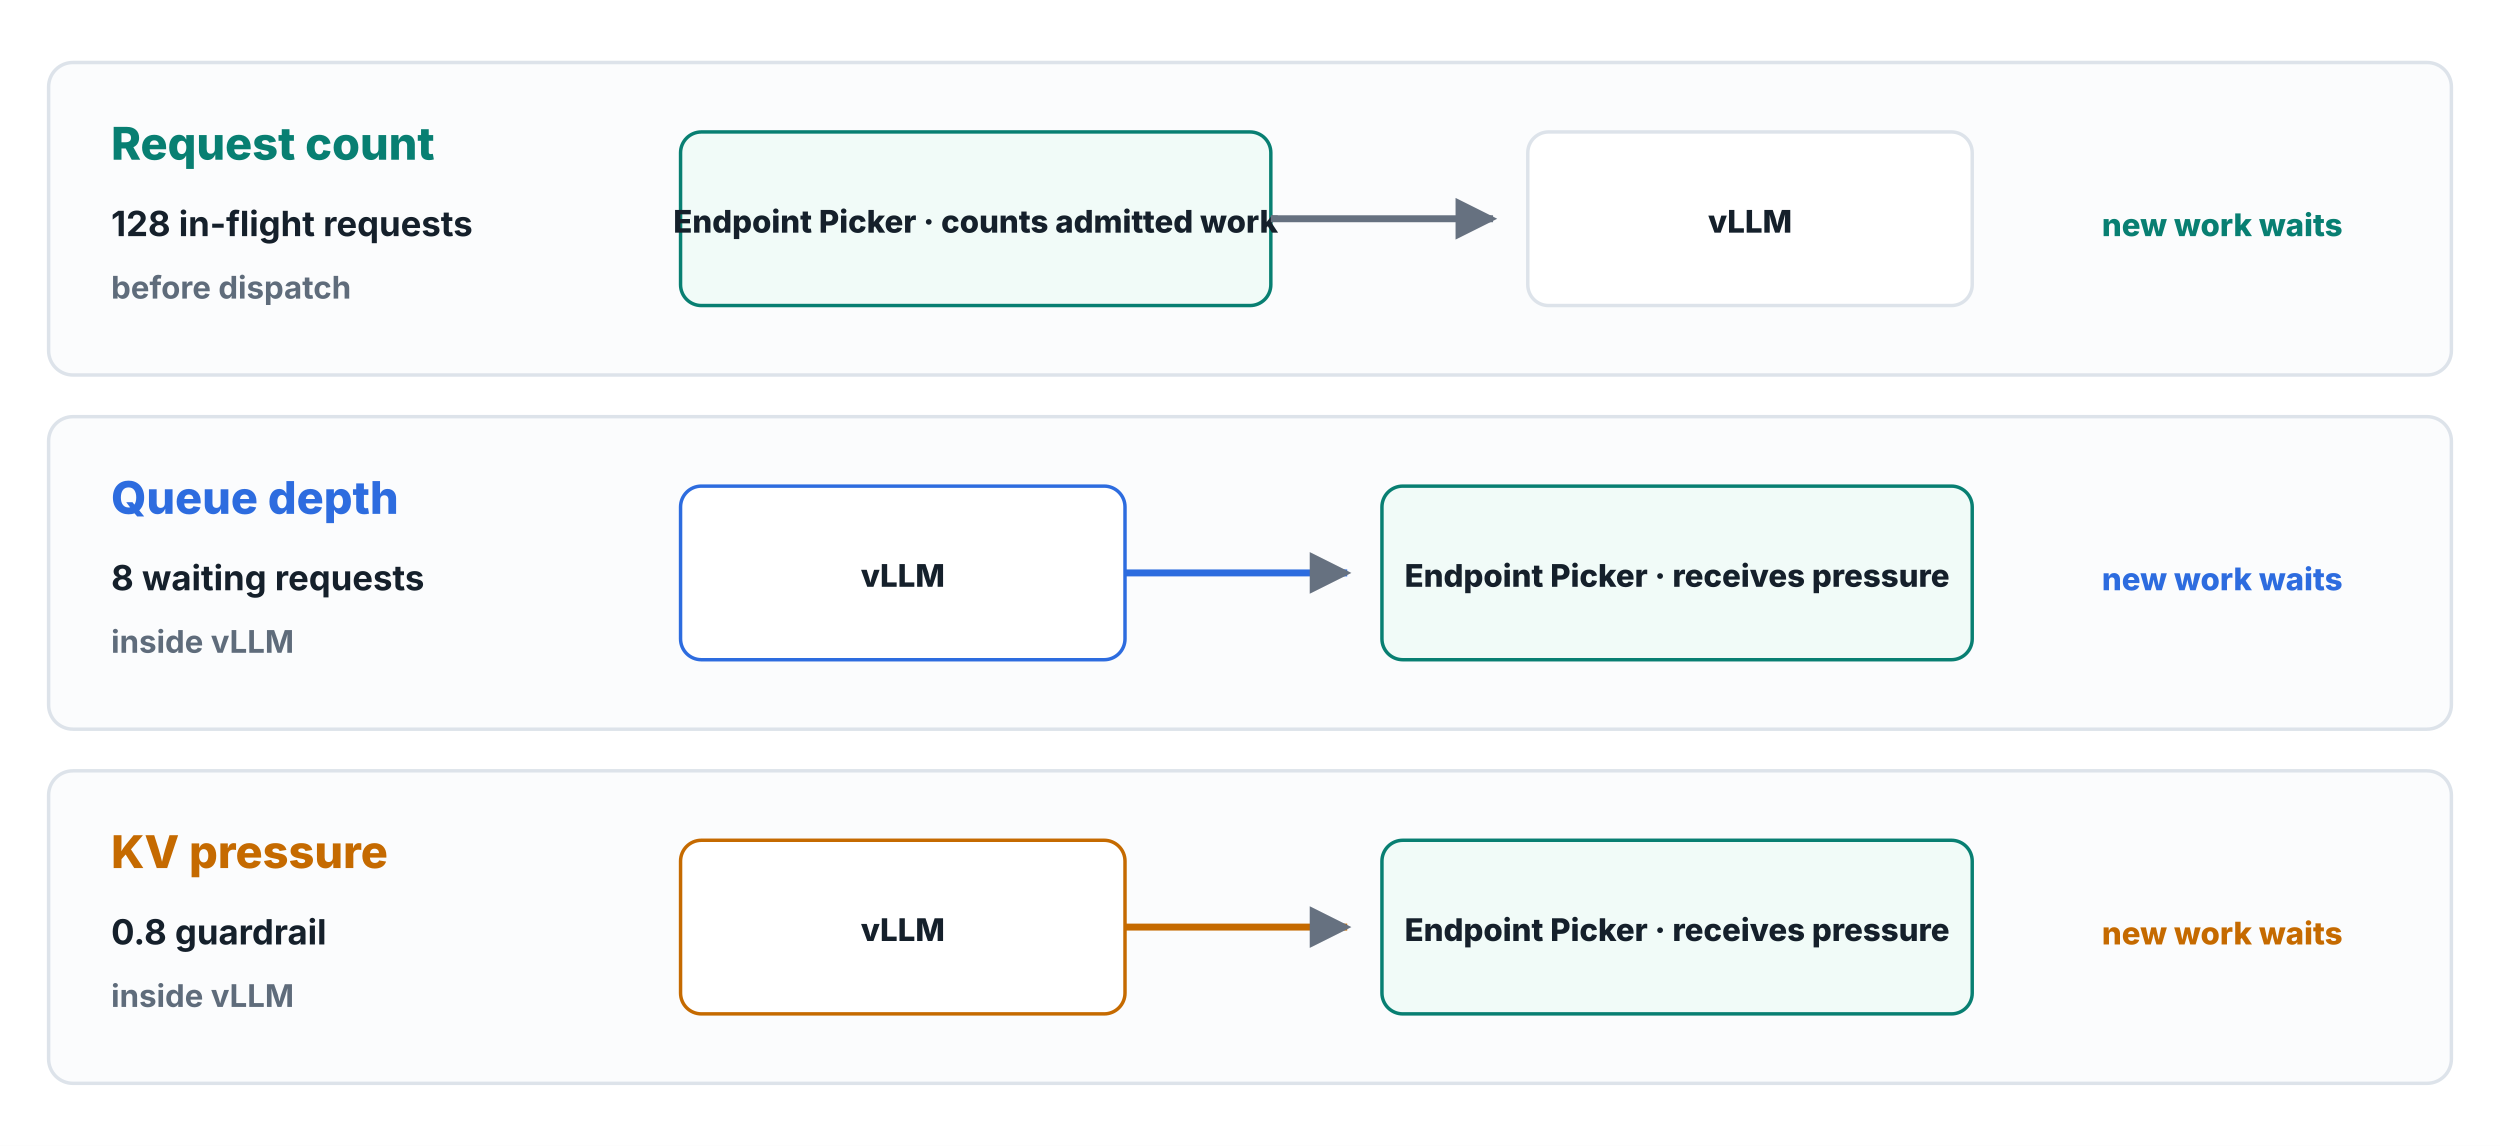
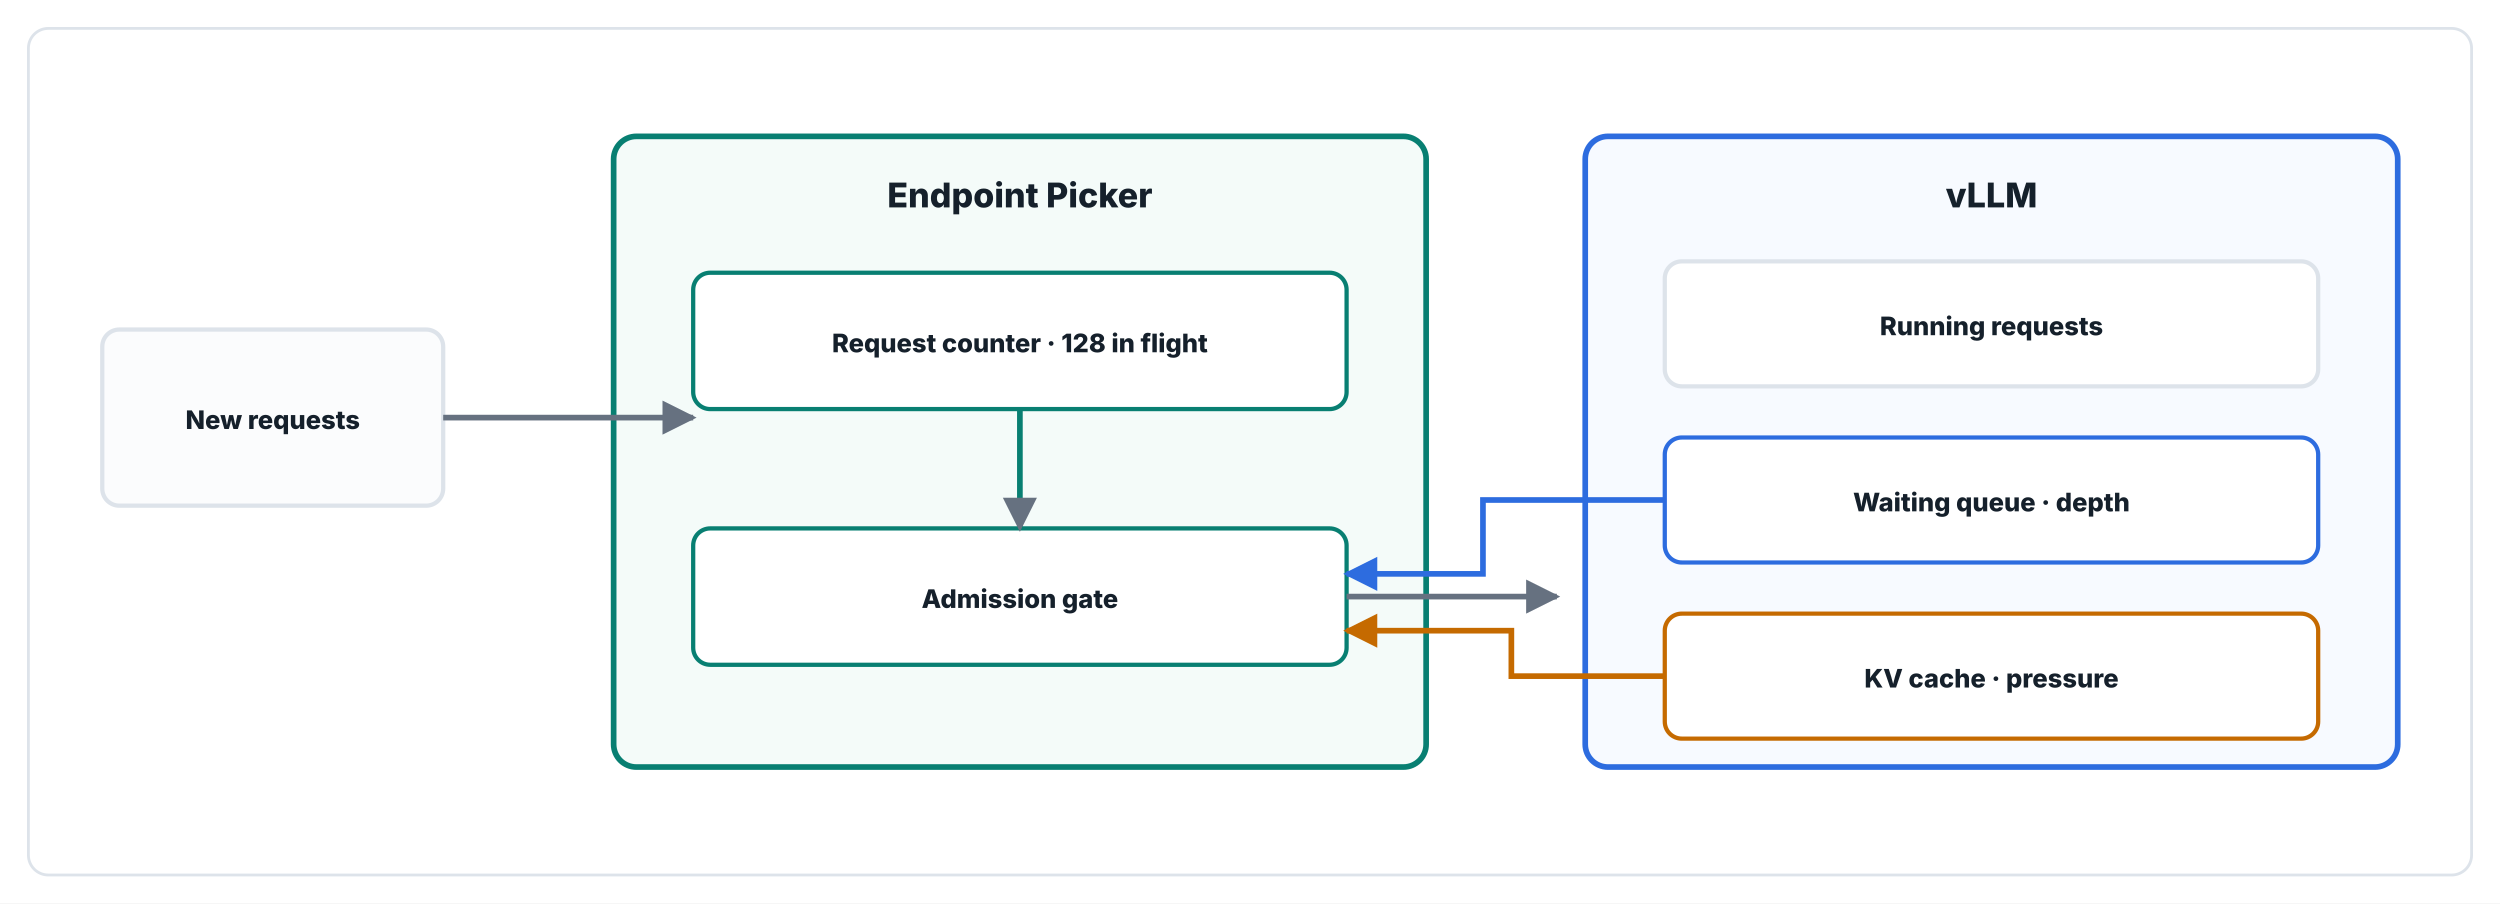
- <svg xmlns="http://www.w3.org/2000/svg" width="720" height="330" viewBox="0 0 720 330" role="img" aria-label="Request count is measured in the Endpoint Picker before dispatch. Queue depth and KV-cache pressure are measured inside vLLM and signal pressure after dispatch.">
+ <svg xmlns="http://www.w3.org/2000/svg" width="880" height="318" viewBox="0 0 880 318" role="img" aria-label="Request count is measured in the Endpoint Picker before dispatch. Queue depth is measured in the vLLM waiting queue and KV pressure in the vLLM KV cache after dispatch. Both pressure signals return to the Endpoint Picker admission gate.">
  <style>text{font-family:system-ui,-apple-system,sans-serif}</style>
-   <rect width="720" height="330" fill="#ffffff" />
+   <rect width="880" height="318" fill="#ffffff" />
+   <rect x="10" y="10" width="860" height="298" rx="7" fill="#ffffff" stroke="#dde3ea" />
  <defs>
-     <marker id="signal-arrow" viewBox="0 0 10 10" refX="9" refY="5" markerWidth="6" markerHeight="6" orient="auto">
+     <marker id="admit-arrow" viewBox="0 0 10 10" refX="9" refY="5" markerWidth="6" markerHeight="6" orient="auto">
      <path d="M0 0L10 5L0 10Z" fill="#667180" />
    </marker>
+     <marker id="queue-arrow" viewBox="0 0 10 10" refX="9" refY="5" markerWidth="6" markerHeight="6" orient="auto">
+       <path d="M0 0L10 5L0 10Z" fill="#2d6cdf" />
+     </marker>
+     <marker id="kv-arrow" viewBox="0 0 10 10" refX="9" refY="5" markerWidth="6" markerHeight="6" orient="auto">
+       <path d="M0 0L10 5L0 10Z" fill="#c56a00" />
+     </marker>
  </defs>
-   <rect x="14" y="18" width="692" height="90" rx="7" fill="#fbfcfd" stroke="#dde3ea" />
-   <text x="32.0" y="46.0" fill="#087f72" font-size="13" font-weight="800" text-anchor="start">Request count</text>
-   <text x="32.0" y="68.0" fill="#15202b" font-size="10" font-weight="750" text-anchor="start">128 in-flight requests</text>
-   <text x="32.0" y="86.0" fill="#5f6c7b" font-size="9" font-weight="650" text-anchor="start">before dispatch</text>
-   <rect x="196" y="38" width="170" height="50" rx="6" fill="#f1fbf8" stroke="#087f72" />
-   <text x="281.0" y="67.0" fill="#15202b" font-size="9" font-weight="780" text-anchor="middle">Endpoint Picker · counts admitted work</text>
-   <path d="M366 63 H430" stroke="#667180" stroke-width="2" marker-end="url(#signal-arrow)" />
-   <rect x="440" y="38" width="128" height="50" rx="6" fill="#ffffff" stroke="#dde3ea" />
-   <text x="504.0" y="67.0" fill="#15202b" font-size="9" font-weight="780" text-anchor="middle">vLLM</text>
-   <text x="640.0" y="68.0" fill="#087f72" font-size="9" font-weight="760" text-anchor="middle">new work waits</text>
-   <rect x="14" y="120" width="692" height="90" rx="7" fill="#fbfcfd" stroke="#dde3ea" />
-   <text x="32.0" y="148.0" fill="#2d6cdf" font-size="13" font-weight="800" text-anchor="start">Queue depth</text>
-   <text x="32.0" y="170.0" fill="#15202b" font-size="10" font-weight="750" text-anchor="start">8 waiting requests</text>
-   <text x="32.0" y="188.0" fill="#5f6c7b" font-size="9" font-weight="650" text-anchor="start">inside vLLM</text>
-   <rect x="196" y="140" width="128" height="50" rx="6" fill="#ffffff" stroke="#2d6cdf" />
-   <text x="260.0" y="169.0" fill="#15202b" font-size="9" font-weight="780" text-anchor="middle">vLLM</text>
-   <path d="M324 165 H388" stroke="#2d6cdf" stroke-width="2" marker-end="url(#signal-arrow)" />
-   <rect x="398" y="140" width="170" height="50" rx="6" fill="#f1fbf8" stroke="#087f72" />
-   <text x="483.0" y="169.0" fill="#15202b" font-size="9" font-weight="780" text-anchor="middle">Endpoint Picker · receives pressure</text>
-   <text x="640.0" y="170.0" fill="#2d6cdf" font-size="9" font-weight="760" text-anchor="middle">new work waits</text>
-   <rect x="14" y="222" width="692" height="90" rx="7" fill="#fbfcfd" stroke="#dde3ea" />
-   <text x="32.0" y="250.0" fill="#c56a00" font-size="13" font-weight="800" text-anchor="start">KV pressure</text>
-   <text x="32.0" y="272.0" fill="#15202b" font-size="10" font-weight="750" text-anchor="start">0.8 guardrail</text>
-   <text x="32.0" y="290.0" fill="#5f6c7b" font-size="9" font-weight="650" text-anchor="start">inside vLLM</text>
-   <rect x="196" y="242" width="128" height="50" rx="6" fill="#ffffff" stroke="#c56a00" />
-   <text x="260.0" y="271.0" fill="#15202b" font-size="9" font-weight="780" text-anchor="middle">vLLM</text>
-   <path d="M324 267 H388" stroke="#c56a00" stroke-width="2" marker-end="url(#signal-arrow)" />
-   <rect x="398" y="242" width="170" height="50" rx="6" fill="#f1fbf8" stroke="#087f72" />
-   <text x="483.0" y="271.0" fill="#15202b" font-size="9" font-weight="780" text-anchor="middle">Endpoint Picker · receives pressure</text>
-   <text x="640.0" y="272.0" fill="#c56a00" font-size="9" font-weight="760" text-anchor="middle">new work waits</text>
+   <rect x="36" y="116" width="120" height="62" rx="6" fill="#fbfcfd" stroke="#dde3ea" stroke-width="1.5" />
+   <text x="96.0" y="151.0" fill="#15202b" font-size="9" font-weight="780" text-anchor="middle">New requests</text>
+   <rect x="216" y="48" width="286" height="222" rx="8" fill="#f4fbf9" stroke="#087f72" stroke-width="2" />
+   <text x="359.0" y="73.0" fill="#15202b" font-size="12" font-weight="800" text-anchor="middle">Endpoint Picker</text>
+   <rect x="244" y="96" width="230" height="48" rx="6" fill="#ffffff" stroke="#087f72" stroke-width="1.5" />
+   <text x="359.0" y="124.0" fill="#15202b" font-size="9" font-weight="780" text-anchor="middle">Request counter · 128 in flight</text>
+   <rect x="244" y="186" width="230" height="48" rx="6" fill="#ffffff" stroke="#087f72" stroke-width="1.5" />
+   <text x="359.0" y="214.0" fill="#15202b" font-size="9" font-weight="780" text-anchor="middle">Admission gate</text>
+   <path d="M156 147 H244" fill="none" stroke="#667180" stroke-width="2" marker-end="url(#admit-arrow)" />
+   <path d="M359 144 V186" fill="none" stroke="#087f72" stroke-width="2" marker-end="url(#admit-arrow)" />
+   <path d="M474 210 H548" fill="none" stroke="#667180" stroke-width="2" marker-end="url(#admit-arrow)" />
+   <rect x="558" y="48" width="286" height="222" rx="8" fill="#f7faff" stroke="#2d6cdf" stroke-width="2" />
+   <text x="701.0" y="73.0" fill="#15202b" font-size="12" font-weight="800" text-anchor="middle">vLLM</text>
+   <rect x="586" y="92" width="230" height="44" rx="6" fill="#ffffff" stroke="#dde3ea" stroke-width="1.5" />
+   <text x="701.0" y="118.0" fill="#15202b" font-size="9" font-weight="780" text-anchor="middle">Running requests</text>
+   <rect x="586" y="154" width="230" height="44" rx="6" fill="#ffffff" stroke="#2d6cdf" stroke-width="1.5" />
+   <text x="701.0" y="180.0" fill="#15202b" font-size="9" font-weight="780" text-anchor="middle">Waiting queue · depth</text>
+   <rect x="586" y="216" width="230" height="44" rx="6" fill="#ffffff" stroke="#c56a00" stroke-width="1.5" />
+   <text x="701.0" y="242.0" fill="#15202b" font-size="9" font-weight="780" text-anchor="middle">KV cache · pressure</text>
+   <path d="M586 176 H522 V202 H474" fill="none" stroke="#2d6cdf" stroke-width="2" marker-end="url(#queue-arrow)" />
+   <path d="M586 238 H532 V222 H474" fill="none" stroke="#c56a00" stroke-width="2" marker-end="url(#kv-arrow)" />
</svg>
